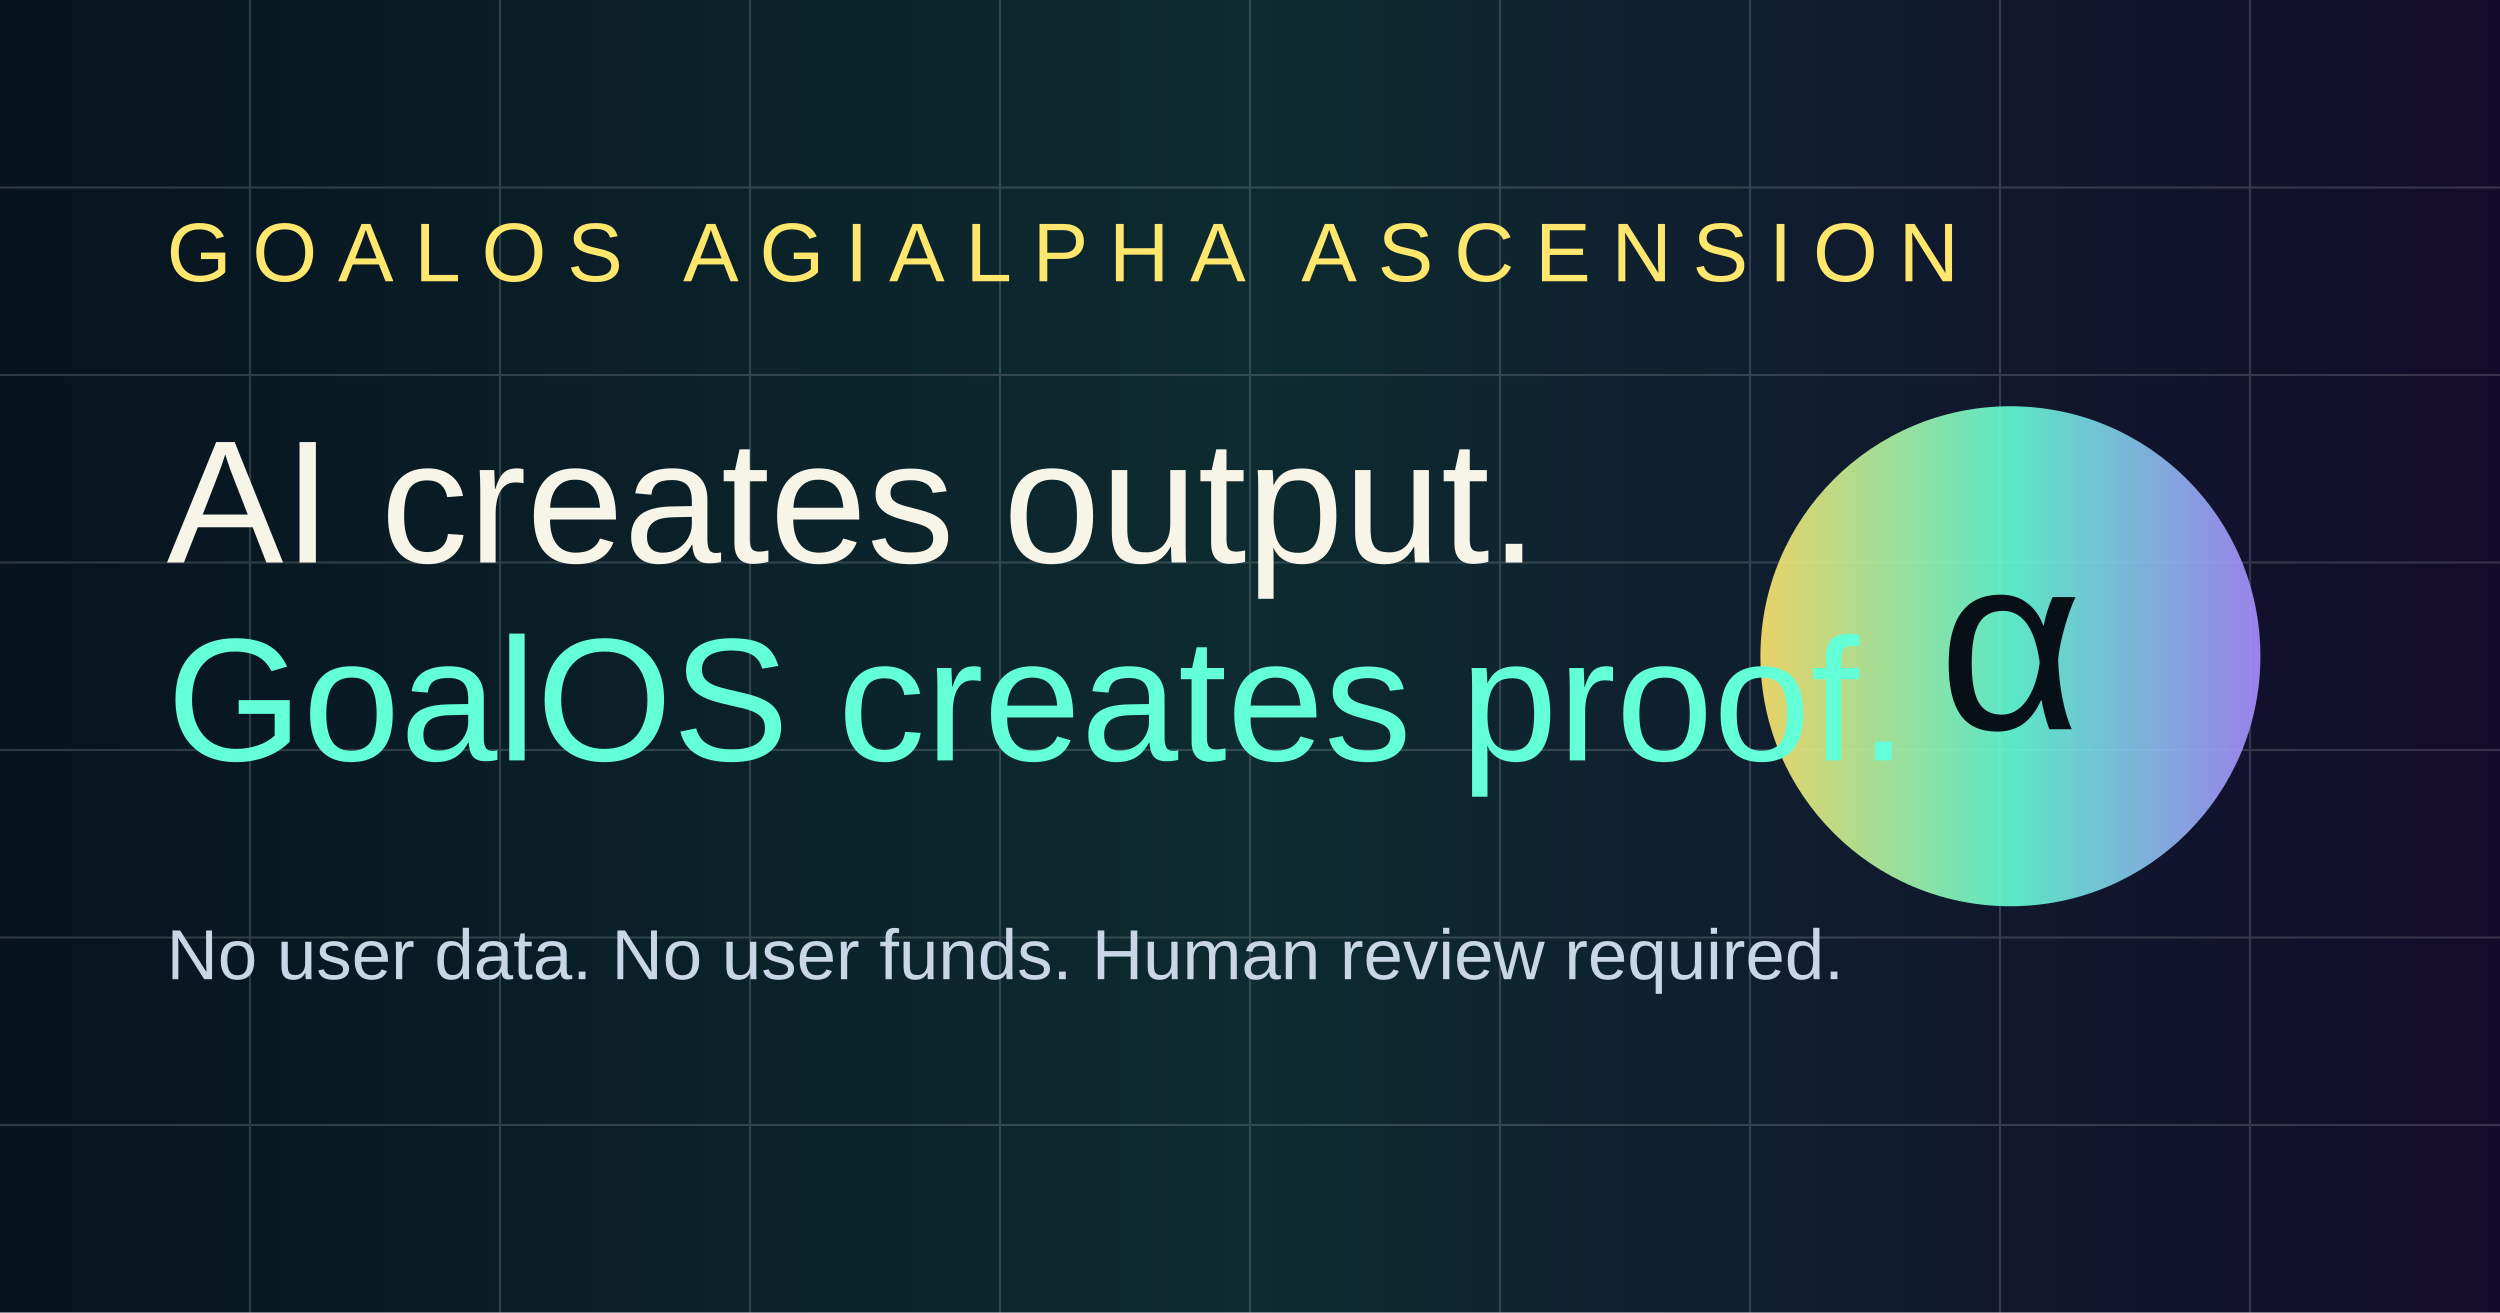
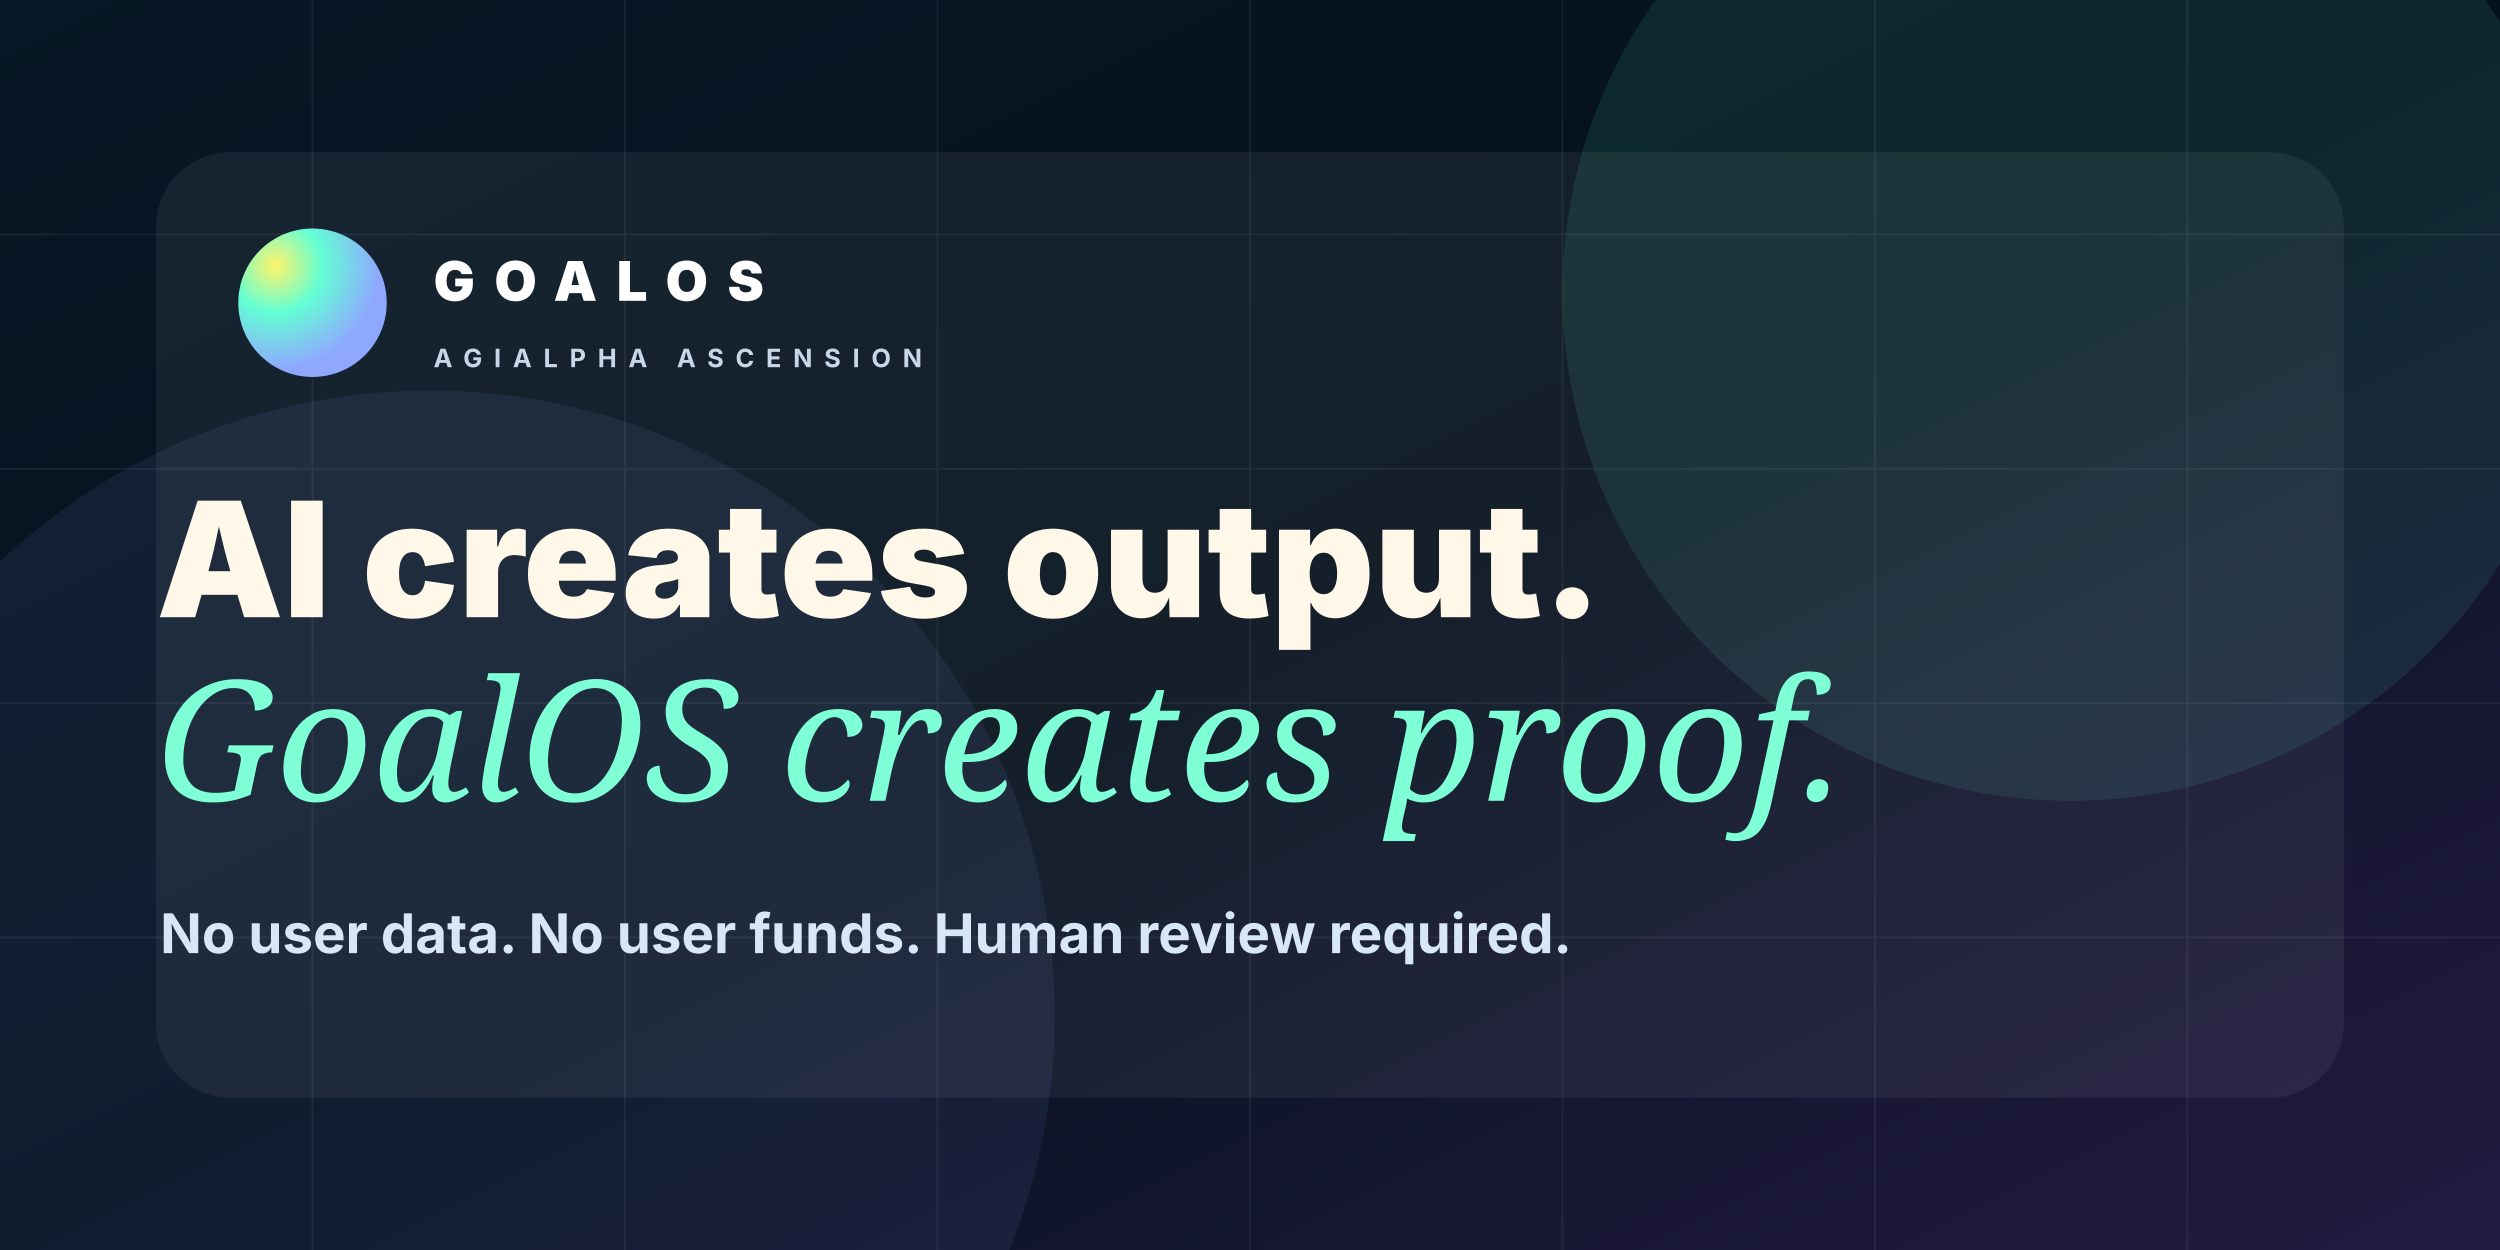
- <svg xmlns="http://www.w3.org/2000/svg" viewBox="0 0 1200 630">
+ <svg xmlns="http://www.w3.org/2000/svg" width="1280" height="640" viewBox="0 0 1280 640">
  <defs>
-     <linearGradient id="g" x1="0" x2="1">
-       <stop stop-color="#07131f" />
-       <stop offset=".5" stop-color="#0d2b30" />
-       <stop offset="1" stop-color="#130b2b" />
+     <linearGradient id="g" x1="0" y1="0" x2="1" y2="1">
+       <stop stop-color="#071826" />
+       <stop offset=".5" stop-color="#05111d" />
+       <stop offset="1" stop-color="#241b43" />
    </linearGradient>
-     <linearGradient id="a" x1="0" x2="1">
-       <stop stop-color="#ffe66d" />
-       <stop offset=".5" stop-color="#63ffd7" />
-       <stop offset="1" stop-color="#a88cff" />
-     </linearGradient>
+     <radialGradient id="a" cx=".25" cy=".25" r=".7">
+       <stop stop-color="#fff36b" />
+       <stop offset=".45" stop-color="#63ffd4" />
+       <stop offset="1" stop-color="#8fa8ff" />
+     </radialGradient>
  </defs>
-   <rect width="1200" height="630" fill="url(#g)" />
-   <g opacity=".16" stroke="#fff">
-     <path d="M0 90h1200M0 180h1200M0 270h1200M0 360h1200M0 450h1200M0 540h1200M120 0v630M240 0v630M360 0v630M480 0v630M600 0v630M720 0v630M840 0v630M960 0v630M1080 0v630" />
-   </g>
-   <circle cx="965" cy="315" r="120" fill="url(#a)" opacity=".9" />
-   <text x="965" y="350" text-anchor="middle" font-family="Arial Black,Arial" font-size="120" fill="#061016">α</text>
-   <text x="80" y="135" font-family="Arial Black,Arial" font-size="40" letter-spacing="10" fill="#ffe66d">GOALOS AGIALPHA ASCENSION</text>
-   <text x="80" y="270" font-family="Arial Black,Arial" font-size="84" fill="#f7f4e8">AI creates output.</text>
-   <text x="80" y="365" font-family="Arial Black,Arial" font-size="84" fill="#63ffd7">GoalOS creates proof.</text>
-   <text x="80" y="470" font-family="Arial" font-size="34" fill="#c9d6e6">No user data. No user funds. Human review required.</text>
+   <rect width="1280" height="640" fill="url(#g)" />
+   <path d="M0 120H1280M0 240H1280M0 360H1280M0 480H1280M160 0V640M320 0V640M480 0V640M640 0V640M800 0V640M960 0V640M1120 0V640" stroke="white" stroke-opacity=".06" />
+   <circle cx="1060" cy="150" r="260" fill="#63ffd4" opacity=".09" />
+   <circle cx="220" cy="520" r="320" fill="#8fa8ff" opacity=".08" />
+   <rect x="80" y="78" width="1120" height="484" rx="38" fill="white" opacity=".06" stroke="white" stroke-opacity=".18" />
+   <circle cx="160" cy="155" r="38" fill="url(#a)" />
+   <text x="222" y="154" fill="#fff" font-family="Inter,Arial" font-size="28" font-weight="900" letter-spacing="10">GOALOS</text>
+   <text x="222" y="188" fill="#c8d7e8" font-family="Inter,Arial" font-size="13" font-weight="700" letter-spacing="6">AGIALPHA ASCENSION</text>
+   <text x="80" y="316" fill="#fff8e8" font-family="Inter,Arial" font-size="82" font-weight="1000">AI creates output.</text>
+   <text x="80" y="410" fill="#7fffd6" font-family="Georgia,serif" font-size="86" font-style="italic">GoalOS creates proof.</text>
+   <text x="82" y="488" fill="#d8e7f7" font-family="Inter,Arial" font-size="28" font-weight="700">No user data. No user funds. Human review required.</text>
</svg>
